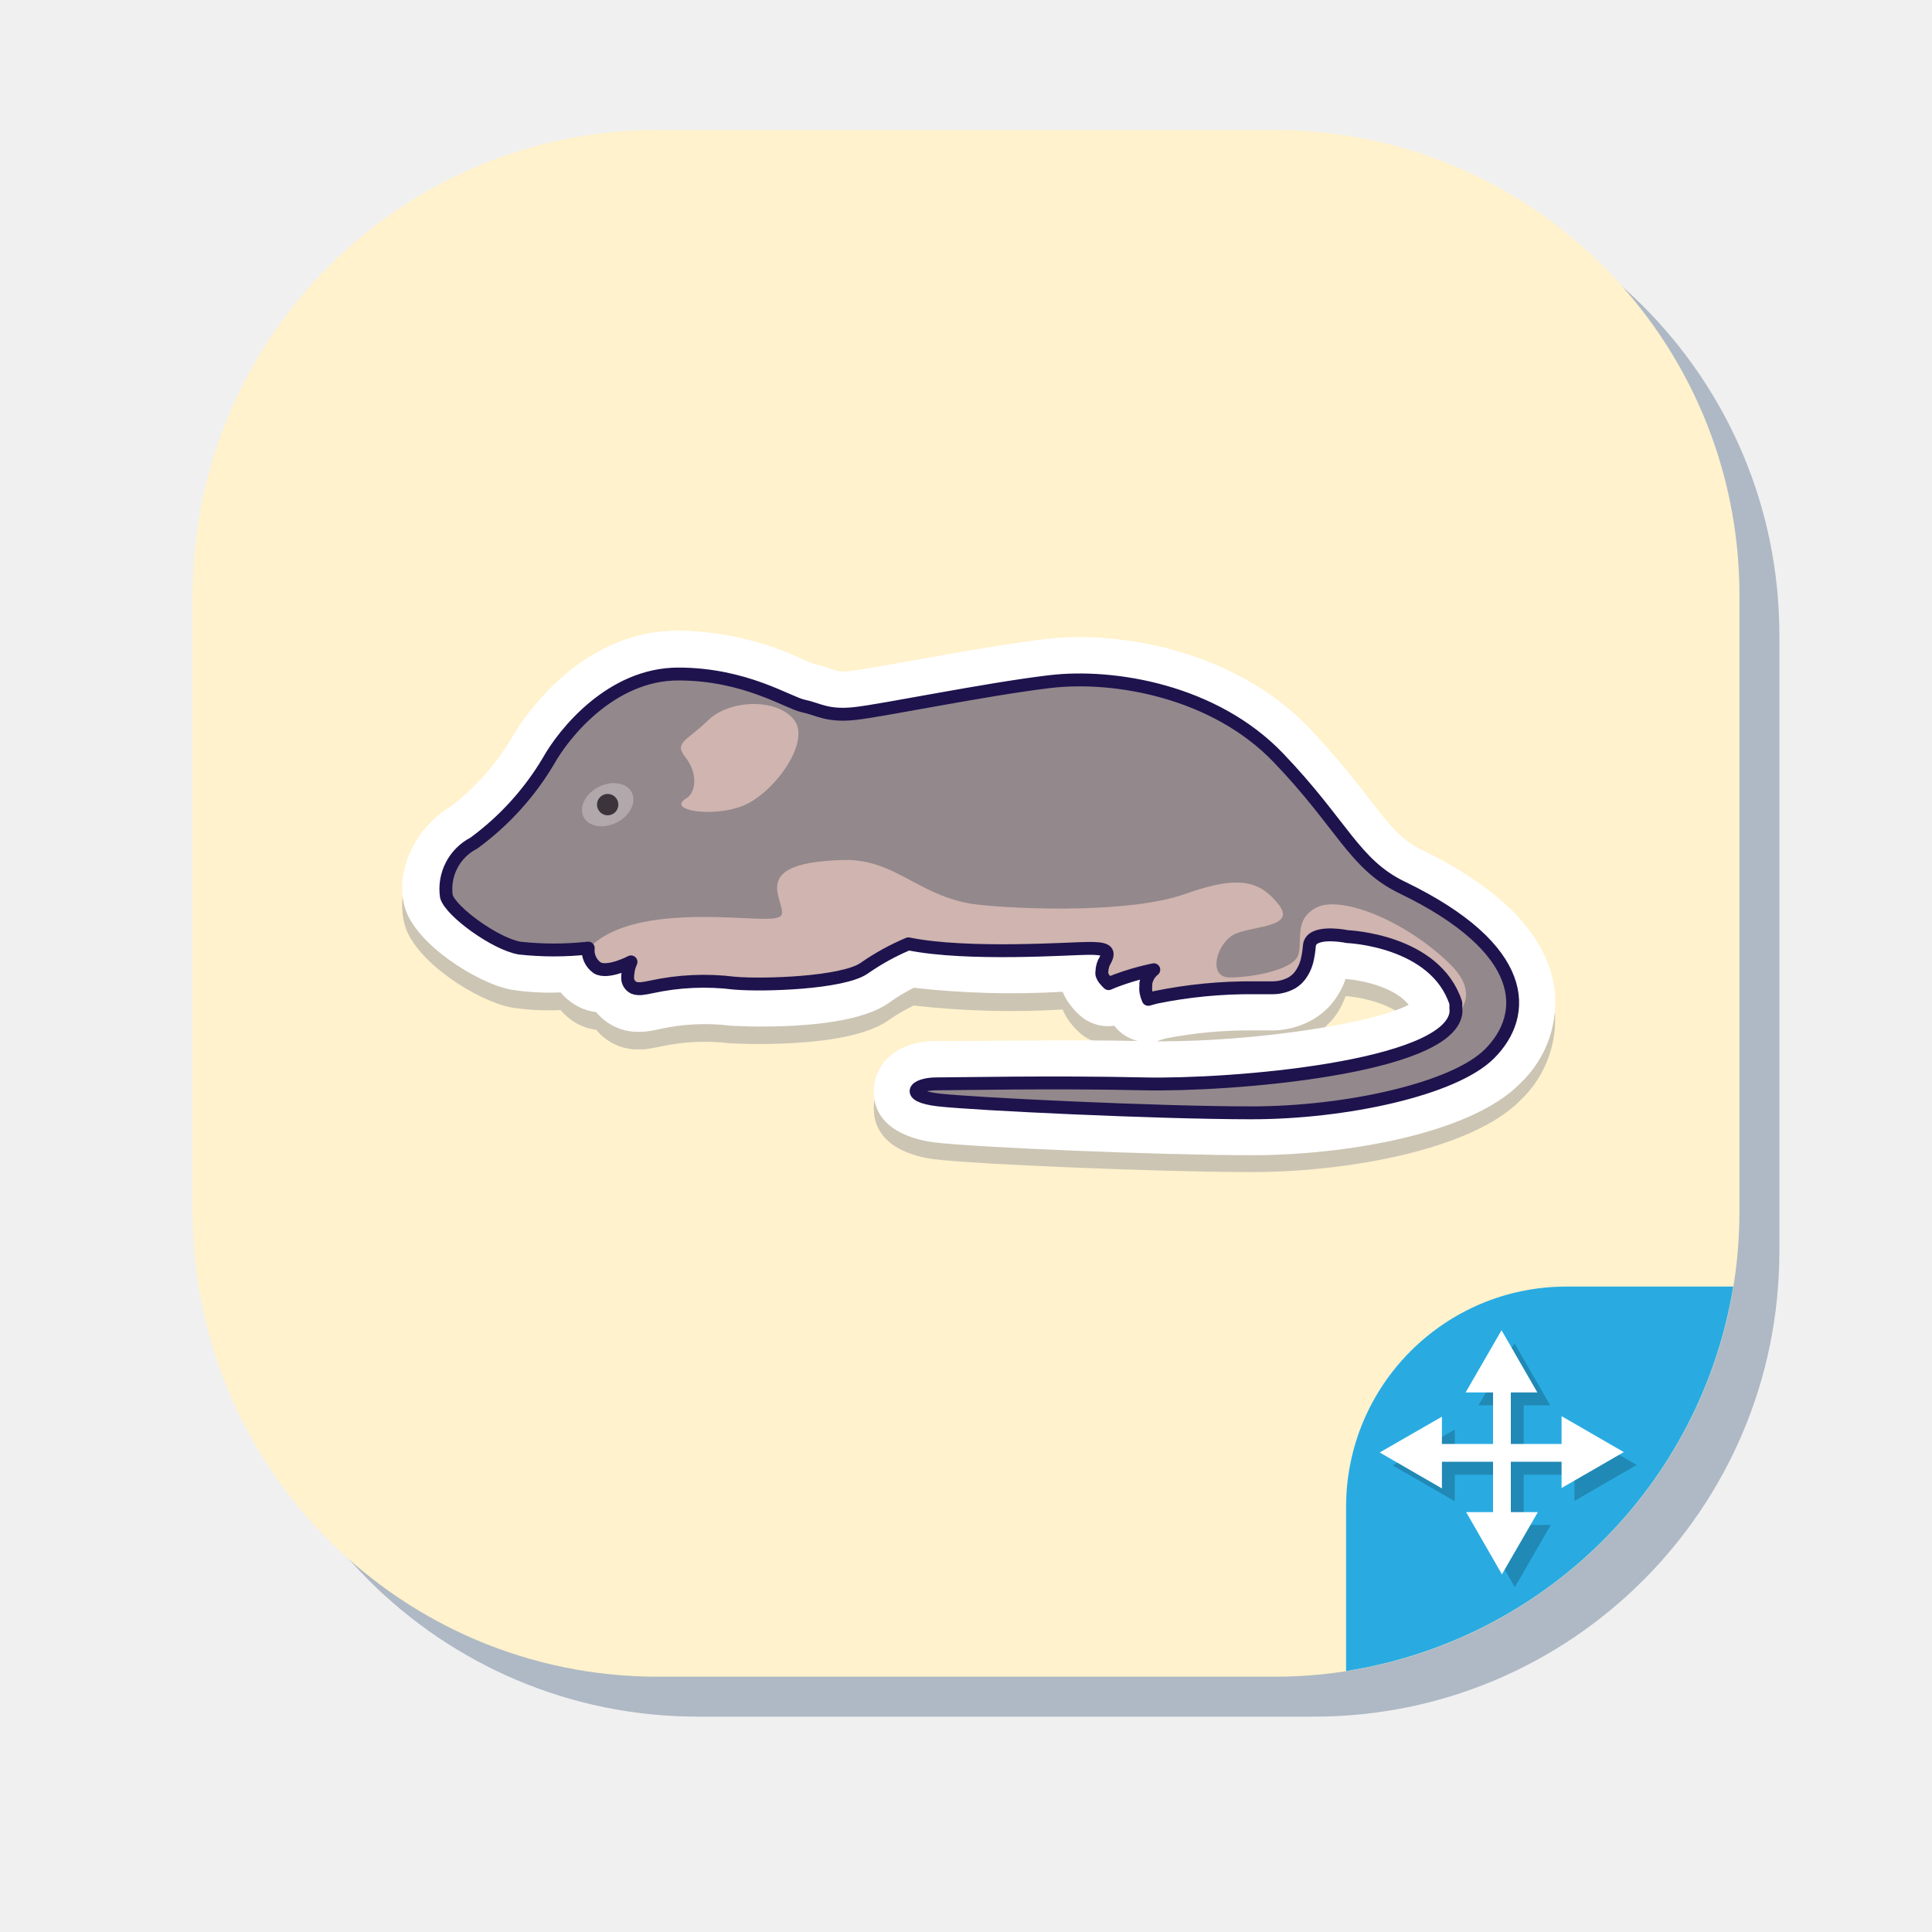
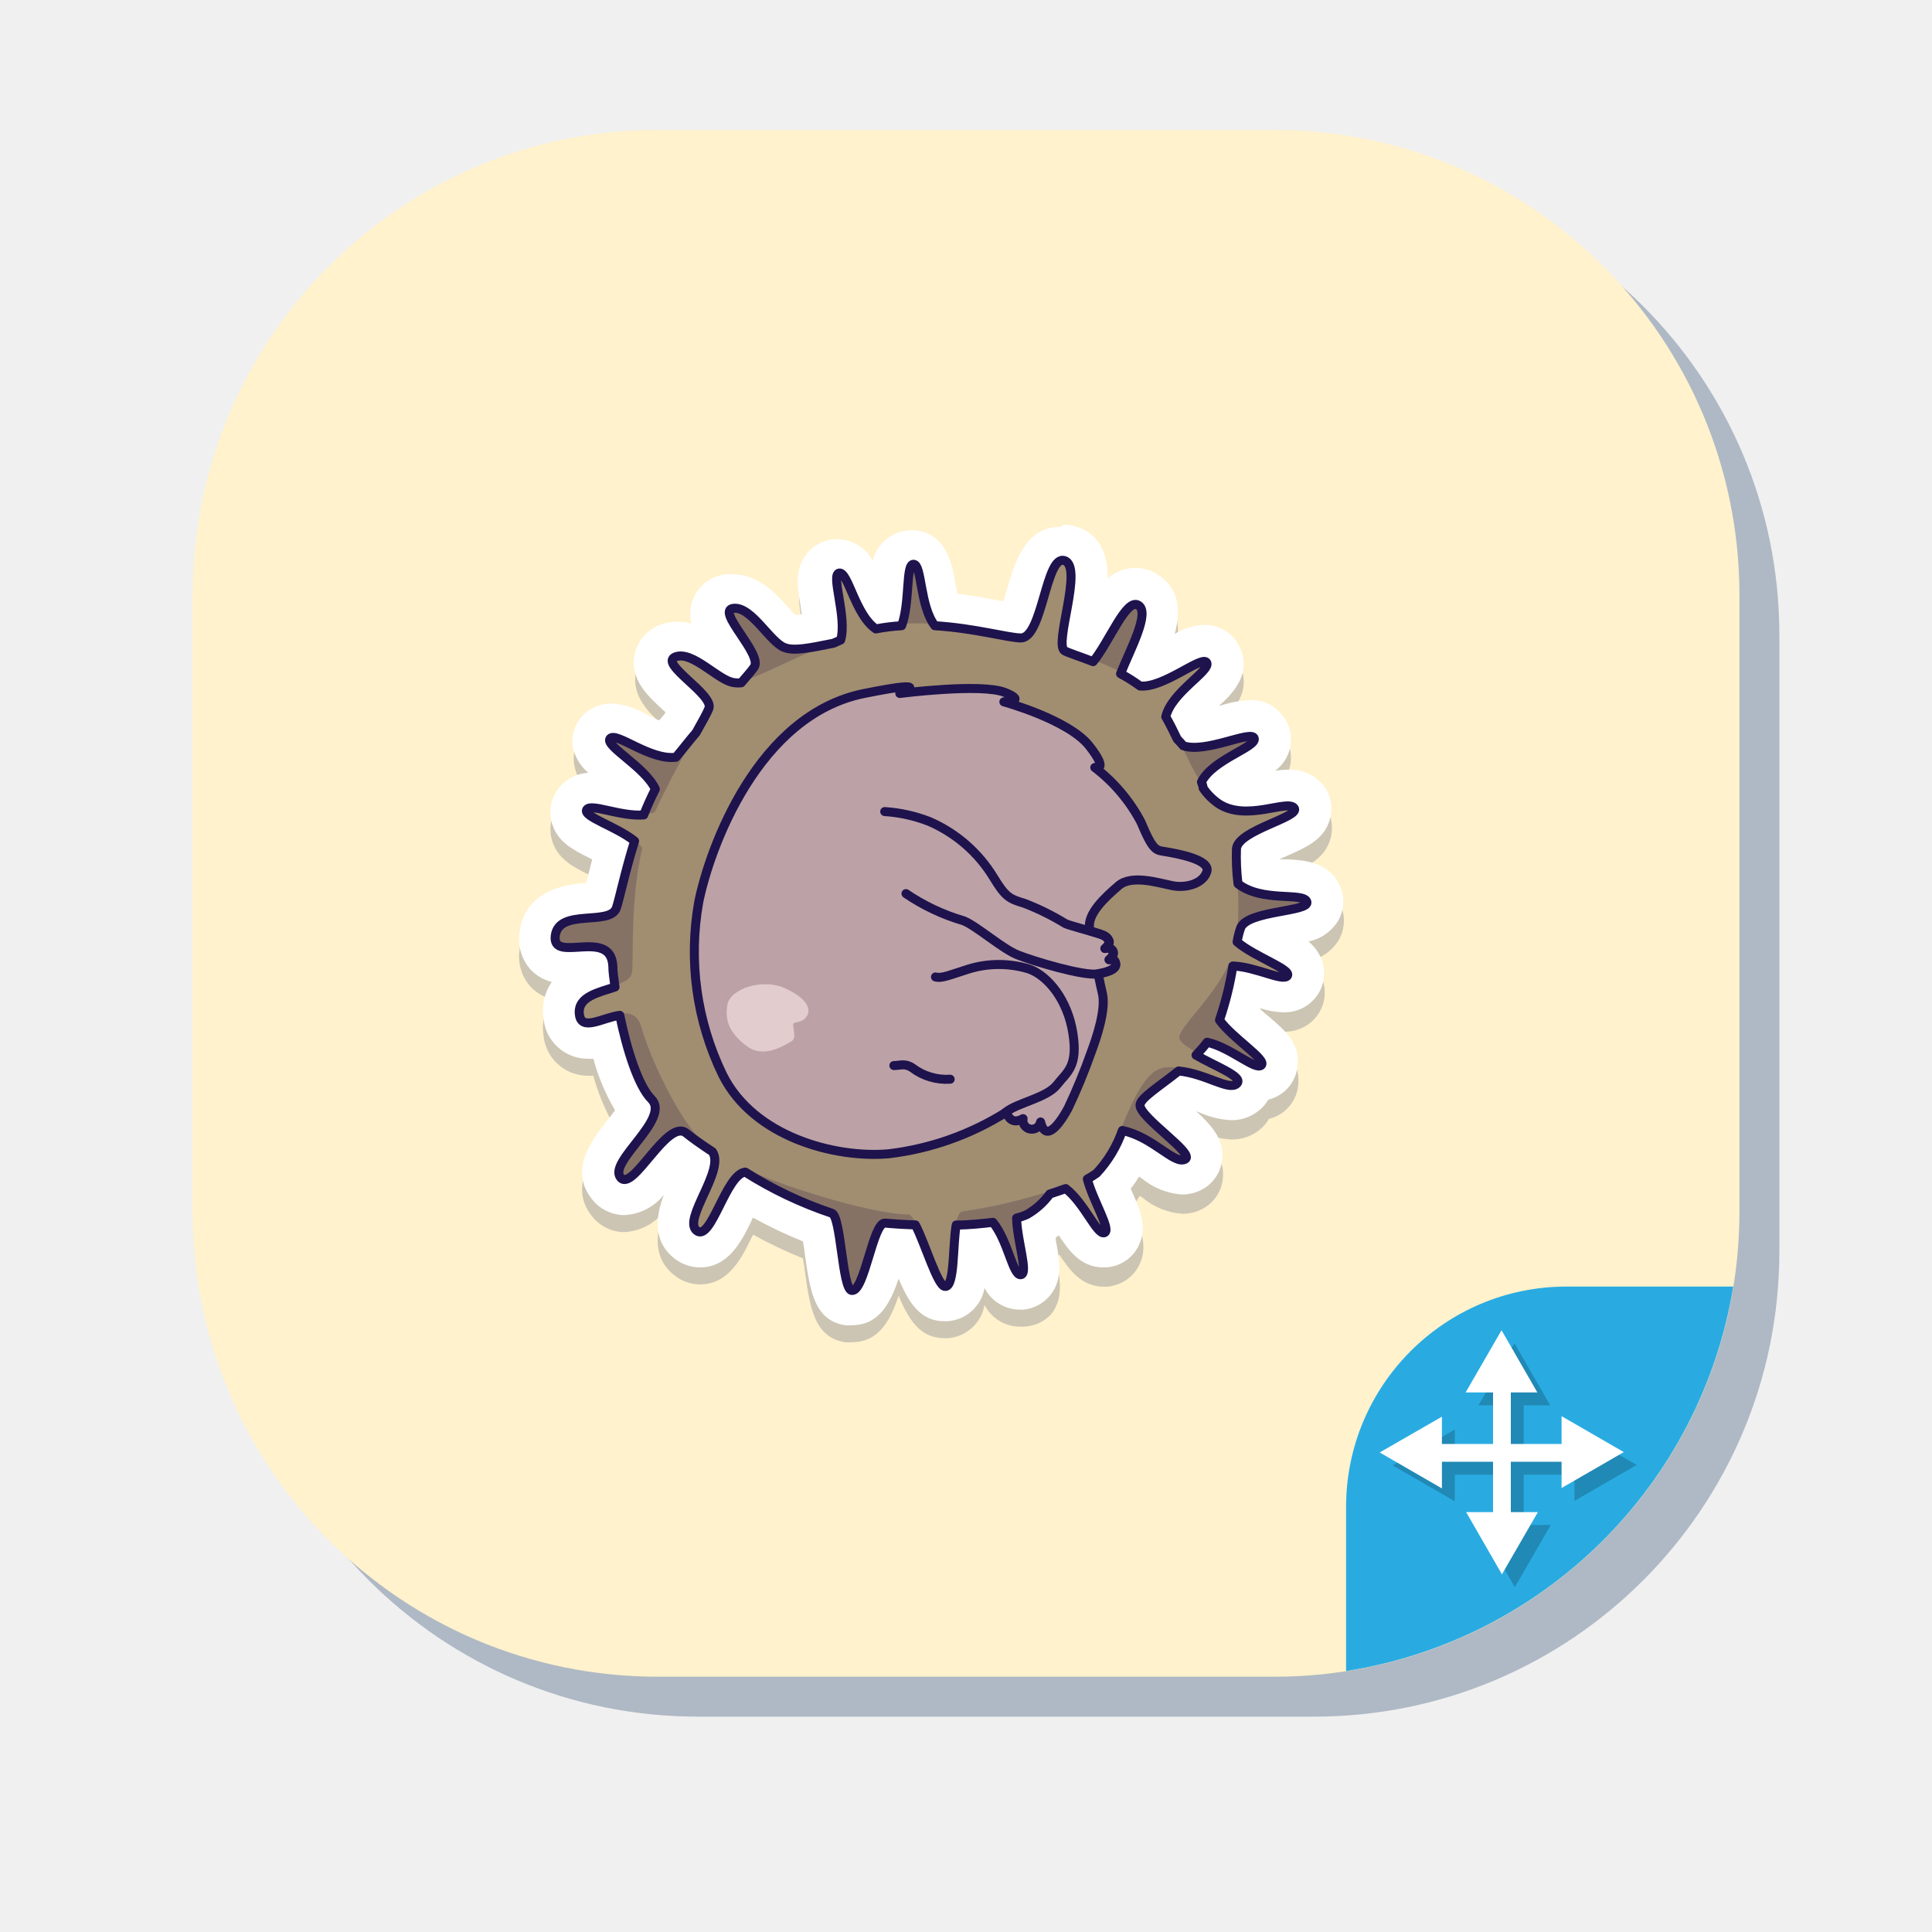
<svg xmlns="http://www.w3.org/2000/svg" viewBox="0 0 150 150">
  <defs>
-     <style>.cls-1{isolation:isolate;}.cls-2{fill:#002451;opacity:0.27;}.cls-3{fill:#fff2cc;}.cls-4{fill:#29abe2;}.cls-5,.cls-7{opacity:0.2;}.cls-5{mix-blend-mode:multiply;}.cls-6{fill:#fff;}.cls-8{fill:#000f56;}.cls-9{fill:#93888c;}.cls-10{fill:#cfb4af;}.cls-11{fill:#b0a8ab;}.cls-12{fill:#3b343b;}.cls-13{fill:none;stroke:#1e134d;stroke-linecap:round;stroke-linejoin:round;}</style>
+     <style>.cls-1{isolation:isolate;}.cls-2{fill:#002451;opacity:0.27;}.cls-3{fill:#fff2cc;}.cls-4{fill:#29abe2;}.cls-5,.cls-7{opacity:0.2;}.cls-5{mix-blend-mode:multiply;}.cls-6{fill:#fff;}.cls-7{fill:#000f56;}.cls-8{fill:#867265;}.cls-9{fill:#a18e71;}.cls-10,.cls-13{fill:none;}.cls-10{stroke:#1e134d;stroke-linecap:round;stroke-linejoin:round;stroke-width:0.7px;}.cls-11{fill:#bca2a6;}.cls-12{fill:#e3ccce;}</style>
  </defs>
  <g class="cls-1">
-     <g id="Layer_1" data-name="Layer 1">
-       <rect class="cls-2" x="18.06" y="13.19" width="120.09" height="120.09" rx="36.12" ry="36.12" />
-       <rect class="cls-3" x="14.96" y="10.09" width="120.09" height="120.09" rx="36.12" ry="36.12" />
-       <path class="cls-4" d="M134.57,99.89H121.63A17.11,17.11,0,0,0,104.51,117v12.74A36.14,36.14,0,0,0,134.57,99.89Z" />
-       <g class="cls-5">
-         <rect x="116.92" y="108.39" width="1.38" height="10.82" />
-         <polygon points="117.58 104.28 114.79 109.11 120.36 109.11 117.58 104.28" />
-         <polygon points="117.61 123.23 120.4 118.4 114.83 118.4 117.61 123.23" />
-         <rect x="112.2" y="113.11" width="10.82" height="1.38" />
-         <polygon points="108.12 113.77 112.95 116.56 112.95 110.99 108.12 113.77" />
-         <polygon points="127.07 113.74 122.24 110.95 122.24 116.53 127.07 113.74" />
+     <g id="Layer_2" data-name="Layer 2">
+       <g id="Layer_1-2" data-name="Layer 1">
+         <rect class="cls-2" x="18.06" y="13.19" width="120.09" height="120.09" rx="36.12" ry="36.12" />
+         <rect class="cls-3" x="14.96" y="10.09" width="120.09" height="120.09" rx="36.12" ry="36.12" />
+         <path class="cls-4" d="M134.57,99.89H121.63A17.11,17.11,0,0,0,104.51,117v12.74A36.14,36.14,0,0,0,134.57,99.89Z" />
+         <g class="cls-5">
+           <rect x="116.92" y="108.39" width="1.38" height="10.82" />
+           <polygon points="117.58 104.28 114.79 109.11 120.36 109.11 117.58 104.28" />
+           <polygon points="117.61 123.23 120.4 118.4 114.83 118.4 117.61 123.23" />
+           <rect x="112.2" y="113.11" width="10.82" height="1.38" />
+           <polygon points="108.12 113.77 112.95 116.56 112.95 110.99 108.12 113.77" />
+           <polygon points="127.07 113.74 122.24 110.95 122.24 116.53 127.07 113.74" />
+         </g>
+         <rect class="cls-6" x="115.92" y="107.39" width="1.38" height="10.82" />
+         <polygon class="cls-6" points="116.58 103.28 113.79 108.11 119.36 108.11 116.58 103.28" />
+         <polygon class="cls-6" points="116.61 122.23 119.4 117.4 113.83 117.4 116.61 122.23" />
+         <rect class="cls-6" x="111.2" y="112.11" width="10.82" height="1.38" />
+         <polygon class="cls-6" points="107.12 112.77 111.95 115.56 111.95 109.99 107.12 112.77" />
+         <polygon class="cls-6" points="126.07 112.74 121.24 109.95 121.24 115.53 126.07 112.74" />
+         <path class="cls-7" d="M82.51,45l.16,0c1.46.48-.86,6.47,0,7,.34.19,1.19.46,2.21.85,1.16-1.42,2.31-4.45,3.26-4.45a.45.45,0,0,1,.25.07c.94.58-.65,3.46-1.38,5.32a11.59,11.59,0,0,1,1.54,1h.19c1.63,0,4-1.93,4.78-1.93a.22.22,0,0,1,.21.11c.33.63-2.74,2.29-3.18,4.19.31.55.6,1.14.89,1.74.16.17.32.34.47.52a2.7,2.7,0,0,0,.84.12c1.5,0,3.53-.86,4.33-.86.19,0,.31,0,.34.17.18.69-3.22,1.61-4.1,3.37.05.16.09.32.13.49a4.85,4.85,0,0,0,1.19,1.2,3.84,3.84,0,0,0,2.17.58c1.27,0,2.53-.4,3.22-.4.24,0,.41,0,.49.17.48.69-4.32,1.7-4.49,3.14A18.4,18.4,0,0,0,96.12,70c1.87,1.46,5,.63,5.34,1.38s-4.64.66-5.14,2a6.67,6.67,0,0,0-.27,1.07c1.28,1.13,4.27,2.07,3.91,2.62a.33.33,0,0,1-.31.13c-.73,0-2.45-.82-3.93-.87a24.88,24.88,0,0,1-1.09,4.16c1,1.41,3.72,3,3.25,3.51a.31.31,0,0,1-.19.06c-.67,0-2.41-1.5-4-1.85a10.17,10.17,0,0,1-.86,1c1.45.87,3.66,1.82,3.15,2.24a.58.58,0,0,1-.4.12c-.81,0-2.32-1-4.1-1.14-1.52,1.25-3,2.13-3,2.67,0,1,4.33,3.77,3.48,4.19a.44.44,0,0,1-.23.06c-.88,0-2.43-1.82-4.62-2.29a9.22,9.22,0,0,1-2,3.31,5.33,5.33,0,0,1-.72.46c.43,1.67,1.9,4,1.32,4.16H85.7c-.6,0-1.55-2.37-3-3.43-.38.14-.8.28-1.23.42a5.87,5.87,0,0,1-1.77,1.59,5,5,0,0,1-.81.28c0,1.74.94,4.35.32,4.4h0c-.61,0-1-2.66-2.14-4.07-.85.1-1.82.17-2.85.21-.28,1.56-.11,4.72-.85,4.77h0c-.59,0-1.56-3.36-2.31-4.78-.79,0-1.58-.08-2.35-.15h0c-.92,0-1.59,5.24-2.52,5.24h-.05c-.74-.13-.82-5.81-1.55-6a31.38,31.38,0,0,1-6.71-3.19c-1.39.15-2.49,4.64-3.51,4.64a.43.43,0,0,1-.26-.09c-1.12-.9,2.23-4.7,1.22-6.13-.91-.6-1.63-1.11-2-1.43a.67.67,0,0,0-.46-.17c-1.36,0-3.35,3.76-4.37,3.76a.37.37,0,0,1-.31-.17c-1-1.22,3.94-4.54,2.4-6.08-1-1-1.9-3.83-2.45-6.5-.85.12-1.81.61-2.44.61-.38,0-.64-.17-.7-.69-.15-1.38,1.52-1.68,2.77-2.12-.08-.59-.14-1.14-.17-1.62-.07-1.21-.86-1.44-1.76-1.44-.57,0-1.19.09-1.68.09-.65,0-1.1-.16-1-.89.27-2.18,4.28-.72,4.75-2.17.25-.75.68-2.85,1.41-5.18-1.42-1.14-4-1.89-3.72-2.43.06-.11.2-.15.4-.15.74,0,2.31.56,3.68.56H50c.27-.7.57-1.39.9-2.05-.76-1.7-4-3.39-3.51-3.92a.29.29,0,0,1,.23-.09c.76,0,2.84,1.56,4.53,1.56l.35,0c.52-.66,1-1.3,1.56-1.91.46-.85.81-1.5,1-1.88.44-1.13-3.92-3.56-2.6-4a1.21,1.21,0,0,1,.38-.06c1.31,0,3.09,2,4.18,2.1h.15a1.78,1.78,0,0,0,.39,0,14.93,14.93,0,0,0,1-1.2c.7-1-3-4.42-1.61-4.58H57c1.37,0,2.76,2.68,3.88,3.07a2.37,2.37,0,0,0,.75.11,17.54,17.54,0,0,0,3-.47l.56-.24c.51-1.77-.8-5.1-.11-5.2h0c.68,0,1.23,3.26,2.81,4.34A17.33,17.33,0,0,1,70,50c.67-1.72.29-4.77.92-4.77h0c.67.07.47,3.25,1.64,4.78,3.08.19,5.67,1,6.67,1h0c1.62,0,1.9-6,3.22-6m0-2.81c-2.74,0-3.55,2.77-4.14,4.79-.08.28-.19.66-.3,1l-.25,0c-.9-.17-2-.38-3.31-.54-.08-.37-.15-.75-.19-1-.24-1.3-.67-3.7-3.12-3.93h-.27a3.1,3.1,0,0,0-3,2.36,3.17,3.17,0,0,0-2.78-1.68l-.42,0a3,3,0,0,0-2,1.2c-.87,1.19-.65,2.52-.41,3.92,0,.18.06.42.1.68l-.5.07c-.16-.16-.35-.37-.49-.53-1-1.11-2.37-2.64-4.41-2.64a3.25,3.25,0,0,0-.44,0,3.11,3.11,0,0,0-2.74,3.82,4.11,4.11,0,0,0-1.06-.14,3.83,3.83,0,0,0-1.34.24,3.13,3.13,0,0,0-2,2.31c-.39,1.9,1,3.2,2.13,4.24l.27.25a1,1,0,0,0-.1.17l-.39.46c-.38-.16-.79-.36-1-.48a6,6,0,0,0-2.66-.83h0a3.1,3.1,0,0,0-2.34,1,3,3,0,0,0-.74,2.21,3.6,3.6,0,0,0,1.14,2.27A3.1,3.1,0,0,0,43.09,63a2.94,2.94,0,0,0-.21,2.32c.45,1.4,1.65,2,2.93,2.64l.17.09c-.18.69-.34,1.31-.47,1.83v0c-1.25.1-4.75.41-5.17,3.85a3.51,3.51,0,0,0,.82,2.84,3.38,3.38,0,0,0,1.68,1,3.85,3.85,0,0,0-.65,2.75,3.46,3.46,0,0,0,3.49,3.2l.39,0a16.14,16.14,0,0,0,1.68,4c-.2.28-.44.58-.62.81-1.11,1.41-3,3.78-1.18,6.08a3.21,3.21,0,0,0,2.53,1.25,4.23,4.23,0,0,0,3.06-1.57c-.58,1.53-.94,3.52.8,4.91a3.2,3.2,0,0,0,2,.72c2.21,0,3.22-2,4-3.61l.13-.25a36.4,36.4,0,0,0,3.87,1.84c.07.38.13.81.17,1.13.38,2.66.7,5,3.1,5.38a3,3,0,0,0,.52,0c2.15,0,3-1.75,3.64-3.6.79,1.86,1.67,3.29,3.57,3.29h.18a3.12,3.12,0,0,0,2.92-2.59,3.08,3.08,0,0,0,2.75,1.69l.27,0A3,3,0,0,0,81.64,102c.93-1.23.68-2.62.38-4.23l0-.18.23-.18,0,0c.74,1.11,1.67,2.49,3.46,2.49a2.89,2.89,0,0,0,1-.16,3,3,0,0,0,1.79-1.63c.63-1.41.06-2.69-.6-4.18l-.06-.15a8.2,8.2,0,0,0,.65-.94l.22.15a5.43,5.43,0,0,0,3.09,1.25,3.33,3.33,0,0,0,1.49-.35,3,3,0,0,0,1.64-2.28c.22-1.59-.76-2.68-2-3.83l.26.09a6.73,6.73,0,0,0,2.44.6,3.39,3.39,0,0,0,2.2-.78,3,3,0,0,0,.69-.82,3,3,0,0,0,1.39-.77,3,3,0,0,0,.9-2.24c0-1.55-1.12-2.47-2.36-3.53l-.56-.48,0-.08a6.19,6.19,0,0,0,1.81.33,3.11,3.11,0,0,0,2.69-1.43,3,3,0,0,0,.36-2.39,3.24,3.24,0,0,0-1.11-1.68,3.51,3.51,0,0,0,2.32-1.65,3,3,0,0,0,.18-2.54c-.78-2-2.85-2.12-4.08-2.19l-.69,0,.69-.31c1.44-.64,2.8-1.24,3.24-2.8a3,3,0,0,0-.41-2.51A3.27,3.27,0,0,0,100,61.16a6.88,6.88,0,0,0-1,.09,3,3,0,0,0,1.13-3.19,3.09,3.09,0,0,0-3.08-2.31,9,9,0,0,0-2.29.43l-.09,0c1-.9,2.63-2.53,1.53-4.64a3,3,0,0,0-2.71-1.63,4.8,4.8,0,0,0-2.28.7c.46-1.76.4-3.54-1.38-4.64a3.27,3.27,0,0,0-1.72-.49h0A3.41,3.41,0,0,0,86,46.3c0-1.73-.49-3.37-2.4-4a3.37,3.37,0,0,0-1-.16Z" />
+         <path class="cls-6" d="M82.51,43.54l.16,0c1.46.48-.86,6.48,0,7,.34.18,1.19.45,2.21.84C86,50,87.19,46.92,88.14,46.92a.45.45,0,0,1,.25.07c.94.58-.65,3.46-1.38,5.32a11.59,11.59,0,0,1,1.54.95h.19c1.63,0,4-1.92,4.78-1.92a.22.22,0,0,1,.21.1c.33.63-2.74,2.29-3.18,4.2.31.54.6,1.13.89,1.73.16.17.32.34.47.52a2.44,2.44,0,0,0,.84.12c1.5,0,3.53-.86,4.33-.86.19,0,.31.05.34.17.18.69-3.22,1.61-4.1,3.38.05.16.09.32.13.48a4.68,4.68,0,0,0,1.19,1.2,3.84,3.84,0,0,0,2.17.58c1.27,0,2.53-.4,3.22-.4a.56.56,0,0,1,.49.17c.48.7-4.32,1.7-4.49,3.14a18.37,18.37,0,0,0,.09,2.75c1.87,1.46,5,.63,5.34,1.38s-4.64.66-5.14,2a6.54,6.54,0,0,0-.27,1.08c1.28,1.12,4.27,2.06,3.91,2.62a.35.35,0,0,1-.31.12c-.73,0-2.45-.82-3.93-.87a25,25,0,0,1-1.09,4.17c1,1.4,3.72,3,3.25,3.5a.32.32,0,0,1-.19.07c-.67,0-2.41-1.5-4-1.85-.26.34-.56.67-.86,1,1.45.86,3.66,1.81,3.15,2.23a.58.58,0,0,1-.4.12c-.81,0-2.32-1-4.1-1.13-1.52,1.24-3,2.12-3,2.66,0,1,4.33,3.77,3.48,4.2a.56.56,0,0,1-.23.05c-.88,0-2.43-1.82-4.62-2.29a9.36,9.36,0,0,1-2,3.32,6.63,6.63,0,0,1-.72.45c.43,1.67,1.9,4,1.32,4.17H85.7c-.6,0-1.55-2.37-3-3.44-.38.14-.8.28-1.23.42a5.74,5.74,0,0,1-1.77,1.59,5,5,0,0,1-.81.28c0,1.74.94,4.35.32,4.4h0c-.61,0-1-2.66-2.14-4.07-.85.1-1.82.18-2.85.21-.28,1.57-.11,4.73-.85,4.77h0c-.59,0-1.56-3.36-2.31-4.78-.79,0-1.58-.07-2.35-.14h0c-.92,0-1.59,5.24-2.52,5.24h-.05c-.74-.13-.82-5.81-1.55-6A30.9,30.9,0,0,1,57.87,91c-1.39.15-2.49,4.65-3.51,4.65a.39.39,0,0,1-.26-.1c-1.12-.89,2.23-4.7,1.22-6.13-.91-.59-1.63-1.11-2-1.42a.64.64,0,0,0-.46-.18c-1.36,0-3.35,3.76-4.37,3.76a.38.38,0,0,1-.31-.16c-1-1.23,3.94-4.55,2.4-6.08-1-1-1.9-3.83-2.45-6.5-.85.11-1.81.61-2.44.61-.38,0-.64-.17-.7-.7-.15-1.38,1.52-1.68,2.77-2.11-.08-.6-.14-1.15-.17-1.63-.07-1.21-.86-1.44-1.76-1.44-.57,0-1.19.09-1.68.09-.65,0-1.1-.16-1-.88.27-2.18,4.28-.73,4.75-2.18.25-.75.68-2.85,1.41-5.18-1.42-1.14-4-1.89-3.72-2.43.06-.11.2-.15.4-.15.74,0,2.31.57,3.68.57l.35,0a22.09,22.09,0,0,1,.9-2c-.76-1.7-4-3.4-3.51-3.93a.28.28,0,0,1,.23-.08c.76,0,2.84,1.55,4.53,1.55l.35,0c.52-.66,1-1.3,1.56-1.9.46-.85.81-1.51,1-1.89.44-1.12-3.92-3.56-2.6-4a1,1,0,0,1,.38-.07c1.31,0,3.09,2,4.18,2.1h.15l.39,0c.47-.53.82-.94,1-1.21.7-1-3-4.41-1.61-4.57H57c1.37,0,2.76,2.69,3.88,3.07a2.12,2.12,0,0,0,.75.11,18.31,18.31,0,0,0,3-.46l.56-.25c.51-1.77-.8-5.1-.11-5.2h0c.68,0,1.23,3.26,2.81,4.34a15.42,15.42,0,0,1,2-.25c.67-1.73.29-4.78.92-4.78h0c.67.06.47,3.25,1.64,4.77,3.08.19,5.67.95,6.67.95h0c1.62,0,1.9-6,3.22-6m0-2.81c-2.74,0-3.55,2.77-4.14,4.79-.08.29-.19.66-.3,1l-.25-.05c-.9-.17-2-.38-3.31-.54-.08-.36-.15-.75-.19-1-.24-1.29-.67-3.7-3.12-3.93h-.27a3.1,3.1,0,0,0-3,2.37,3.15,3.15,0,0,0-2.78-1.68,3,3,0,0,0-2.42,1.23c-.87,1.18-.65,2.51-.41,3.92,0,.18.06.41.1.67l-.5.07c-.16-.16-.35-.37-.49-.53-1-1.11-2.37-2.64-4.41-2.64a3.25,3.25,0,0,0-.44,0,3.11,3.11,0,0,0-2.74,3.82,4.59,4.59,0,0,0-1.06-.13,4.06,4.06,0,0,0-1.34.23,3.15,3.15,0,0,0-2,2.32c-.39,1.9,1,3.19,2.13,4.23l.27.25-.1.17-.39.46c-.38-.15-.79-.35-1-.48a6.11,6.11,0,0,0-2.66-.83h0a3.1,3.1,0,0,0-2.34,1,3,3,0,0,0-.74,2.22A3.57,3.57,0,0,0,45.68,60a3.11,3.11,0,0,0-2.59,1.64A2.93,2.93,0,0,0,42.88,64c.45,1.4,1.65,2,2.93,2.64l.17.08c-.18.69-.34,1.31-.47,1.83v0c-1.25.09-4.75.41-5.17,3.84a3.55,3.55,0,0,0,.82,2.85,3.37,3.37,0,0,0,1.68,1A3.86,3.86,0,0,0,42.19,79a3.45,3.45,0,0,0,3.49,3.2,2.55,2.55,0,0,0,.39,0,16.14,16.14,0,0,0,1.68,4c-.2.28-.44.59-.62.81-1.11,1.42-3,3.79-1.18,6.08a3.21,3.21,0,0,0,2.53,1.25,4.19,4.19,0,0,0,3.06-1.57c-.58,1.54-.94,3.53.8,4.92a3.25,3.25,0,0,0,2,.71c2.21,0,3.22-2,4-3.6,0-.08.08-.17.13-.26a34.55,34.55,0,0,0,3.87,1.84c.07.39.13.81.17,1.13.38,2.67.7,5,3.1,5.38a3,3,0,0,0,.52,0c2.15,0,3-1.76,3.64-3.61.79,1.87,1.67,3.3,3.57,3.3h.18a3.12,3.12,0,0,0,2.92-2.58,3.09,3.09,0,0,0,2.75,1.68h.27a3.07,3.07,0,0,0,2.13-1.18c.93-1.23.68-2.62.38-4.23l0-.17.23-.19,0,0c.74,1.11,1.67,2.49,3.46,2.49a3.15,3.15,0,0,0,1-.15,3,3,0,0,0,1.79-1.63c.63-1.42.06-2.7-.6-4.19l-.06-.14a9.19,9.19,0,0,0,.65-.94l.22.15a5.49,5.49,0,0,0,3.09,1.24,3.32,3.32,0,0,0,1.49-.34,3,3,0,0,0,1.64-2.29c.22-1.59-.76-2.68-2-3.83l.26.1a6.93,6.93,0,0,0,2.44.59,3.33,3.33,0,0,0,2.2-.78,3.13,3.13,0,0,0,.69-.81,3.13,3.13,0,0,0,1.39-.77,3,3,0,0,0,.9-2.25c0-1.55-1.12-2.47-2.36-3.53-.17-.14-.37-.3-.56-.48l0-.07a6.51,6.51,0,0,0,1.81.32,3.13,3.13,0,0,0,2.69-1.42,3,3,0,0,0,.36-2.4,3.29,3.29,0,0,0-1.11-1.68,3.53,3.53,0,0,0,2.32-1.64,3,3,0,0,0,.18-2.55c-.78-2-2.85-2.12-4.08-2.19l-.69,0,.69-.31c1.44-.64,2.8-1.24,3.24-2.79a3,3,0,0,0-.41-2.52A3.3,3.3,0,0,0,100,59.76a6.85,6.85,0,0,0-1,.08,3,3,0,0,0,1.13-3.19,3.08,3.08,0,0,0-3.08-2.3,9,9,0,0,0-2.29.43l-.09,0c1-.9,2.63-2.52,1.53-4.64a3,3,0,0,0-2.71-1.63,4.8,4.8,0,0,0-2.28.7c.46-1.75.4-3.54-1.38-4.64a3.26,3.26,0,0,0-1.72-.48h0A3.3,3.3,0,0,0,86,44.9c0-1.74-.49-3.37-2.4-4a3.37,3.37,0,0,0-1-.16Z" />
+         <path class="cls-8" d="M101.46,69.87c-.31-.79-3.91.21-5.7-1.71-1.47-1.57-1.67-4.94-2.44-7.59.88-1.77,4.28-2.68,4.1-3.38s-3.76,1.18-5.51.57c-1.69-2-4.53-3.5-5.15-4.06s2.95-6,1.63-6.84-3.06,5.44-4.72,5.08c-1.41-.32-5.94-3.15-11-3.33-1.31-1.45-1.06-4.87-1.76-4.93s-.2,3.51-1.11,5.14c-5.77,1-7.78,1.74-8.92,1.35s-2.59-3.23-4-3.07,2.31,3.57,1.61,4.57-3.42,3.72-6,7c-2,.28-4.64-2-5.11-1.45s2.75,2.23,3.51,3.93c-1.78,3.51-2.63,8.07-3,9.25-.47,1.45-4.48,0-4.75,2.18s4.29-.73,4.45,2.24,1.45,8.78,3,10.32-3.36,4.86-2.4,6.08,3.67-4.68,5.14-3.42,8.23,5.46,11.27,6.2c.73.18.81,5.86,1.55,6,1,.17,1.65-5.32,2.6-5.23a41.33,41.33,0,0,0,8.37-.06c1.17,1.43,1.54,4.13,2.16,4.08s-.29-2.66-.32-4.41a4.24,4.24,0,0,0,.81-.27c2.25-1.06,4.66-7,7.17-6.57s4.22,2.7,5.07,2.28-3.48-3.19-3.49-4.19c0-.83,3.3-2.4,5.17-4.88,1.8.39,3.76,2.22,4.21,1.78s-2.26-2.09-3.25-3.5c1.25-3.49,1.19-5.74,1.69-7.12S101.77,70.67,101.46,69.87Z" />
+         <path class="cls-9" d="M100.52,62.6c-.48-.7-3.72,1.09-5.88-.34-1.77-1.18-2.74-4.38-4.09-6.75.44-1.9,3.51-3.57,3.18-4.19s-3.35,2-5.18,1.81c-2.1-1.59-5.16-2.34-5.88-2.74s1.46-6.48,0-7-1.7,6-3.38,6c-1.43,0-6.45-1.66-11.31-.69-1.6-1.1-2.15-4.44-2.84-4.34s.62,3.42.11,5.2C59.93,51.86,58.16,53,57,52.91s-3.23-2.52-4.56-2,3,2.91,2.6,4-2.45,4.37-4.2,8.14c-1.82.71-4.92-.85-5.25-.22s3.15,1.51,4.28,3c-.91,3.79-.69,8.37-.79,9.61-.12,1.5-4.32,1-4.08,3.18s4-1.69,4.8,1.13S53.19,87.84,55,89s-2.12,5.44-.92,6.4S56.56,90,58.27,90.9s9.17,3.37,12.26,3.39c.75,0,2.13,5.45,2.87,5.41,1-.06.37-5.5,1.3-5.64a40.37,40.37,0,0,0,8-2c1.45,1.11,2.43,3.63,3,3.43s-.89-2.5-1.32-4.17a4.52,4.52,0,0,0,.72-.45c1.92-1.53,2.87-7.79,5.39-8s4.68,1.64,5.4,1-4.08-2.28-4.32-3.24c-.19-.79,2.64-3.07,3.87-5.88,1.82,0,4.12,1.27,4.45.75S97.31,74.11,96,73c.4-3.64-.17-5.8,0-7.24S101,63.3,100.52,62.6Z" />
+         <path class="cls-10" d="M101.46,70c-.29-.75-3.47.08-5.34-1.38A16.92,16.92,0,0,1,96,65.88c.16-1.44,5-2.44,4.48-3.14s-3.72,1.09-5.88-.35a4.68,4.68,0,0,1-1.19-1.2c0-.16-.08-.32-.13-.48.88-1.77,4.28-2.69,4.1-3.38s-3.76,1.18-5.51.57c-.15-.18-.31-.35-.47-.52-.29-.6-.58-1.19-.89-1.73.44-1.91,3.51-3.57,3.18-4.2s-3.35,2-5.18,1.81A11.59,11.59,0,0,0,87,52.31c.73-1.86,2.32-4.74,1.38-5.32s-2.24,2.84-3.51,4.38c-1-.39-1.87-.66-2.21-.84-.86-.48,1.46-6.48,0-7s-1.7,5.94-3.38,6c-1,0-3.59-.76-6.7-.95-1.17-1.52-1-4.71-1.64-4.77s-.27,3-.94,4.77a15.42,15.42,0,0,0-2,.25c-1.6-1.09-2.15-4.43-2.84-4.34s.62,3.43.11,5.2l-.56.25c-2,.41-3.07.6-3.77.35-1.15-.39-2.59-3.23-4-3.06s2.31,3.57,1.61,4.57c-.19.27-.54.68-1,1.21A2,2,0,0,1,57,53c-1.2-.12-3.23-2.51-4.56-2s3,2.91,2.6,4c-.15.38-.5,1-1,1.89-.52.6-1,1.24-1.56,1.9-2,.27-4.64-2-5.11-1.45s2.75,2.23,3.51,3.93a22.09,22.09,0,0,0-.9,2c-1.81.15-4.14-.94-4.43-.4s2.3,1.29,3.72,2.43c-.73,2.33-1.16,4.43-1.41,5.18-.47,1.45-4.48,0-4.75,2.18S47.42,72,47.58,75c0,.48.09,1,.17,1.63-1.25.43-2.92.73-2.77,2.11s1.79.27,3.14.09c.55,2.67,1.44,5.49,2.45,6.5,1.54,1.53-3.36,4.85-2.4,6.08S51.84,86.7,53.31,88c.38.31,1.1.83,2,1.42,1,1.43-2.34,5.24-1.22,6.13s2.26-4.38,3.77-4.55a30.9,30.9,0,0,0,6.71,3.19c.73.18.81,5.86,1.55,6,1,.17,1.65-5.32,2.6-5.23.77.07,1.56.12,2.35.14.75,1.43,1.74,4.82,2.32,4.78.74,0,.57-3.2.85-4.77,1,0,2-.11,2.85-.21,1.17,1.43,1.54,4.13,2.16,4.07s-.29-2.66-.32-4.4a5,5,0,0,0,.81-.28,5.74,5.74,0,0,0,1.77-1.59c.43-.14.85-.28,1.23-.42,1.45,1.11,2.43,3.62,3,3.43s-.89-2.5-1.32-4.17a6.63,6.63,0,0,0,.72-.45,9.36,9.36,0,0,0,2-3.32c2.4.51,4,2.65,4.86,2.24s-3.48-3.2-3.49-4.2c0-.54,1.44-1.42,3-2.66,2.12.21,3.87,1.54,4.5,1s-1.7-1.37-3.15-2.23c.3-.32.6-.65.86-1,1.8.39,3.76,2.21,4.21,1.78s-2.26-2.1-3.25-3.5A25,25,0,0,0,95.72,75c1.78.06,3.93,1.25,4.24.75s-2.63-1.5-3.91-2.62a6.54,6.54,0,0,1,.27-1.08C96.82,70.67,101.77,70.81,101.46,70Z" />
+         <path class="cls-11" d="M78.06,86.37A22,22,0,0,1,69,89.58c-4.15.36-10.88-1.12-12.88-6.12-3.15-7.83-3-13.92,1-21.18,1.27-2.28,4.13-7.35,9.95-8.44s2.76,0,2.76,0,6.34-.8,8.16-.08-.08.73-.08.73,5,1.39,6.63,3.42.43,1.68.43,1.68a12.89,12.89,0,0,1,3.57,4.23c1.09,2.39,1.24,2.17,2,2.32s3.35.58,3.06,1.53S92,69,90.94,68.76s-3.13-.87-4.15,0-2.47,2.18-2.25,3.35.73,3.78,1,5-.44,3.42-.88,4.59-1.09,3.93-2,4.58c-.36.27-.63,1.31-1.31,1.52-.27.07-.6-.43-.65-.71-.79,1.09-1.25,0-1.36-.26C78.72,87.32,78.25,86.6,78.06,86.37Z" />
+         <path class="cls-10" d="M78.06,86.37c.94-.77,3.2-1.12,4-2.14s1.64-1.42,1.24-4-1.93-4.48-3.42-5a8,8,0,0,0-4.66,0c-1.39.43-2.08.76-2.59.62" />
+         <path class="cls-11" d="M70.34,69.38a15.81,15.81,0,0,0,4.48,2.11c1.06.44,3,2.18,4.22,2.66s5.09,1.65,6.19,1.46,1.49-.48,1.35-.88a.33.33,0,0,0-.48-.22s.44-.33.29-.66-.61-.21-.61-.21.43-.33.29-.62-.33-.38-.73-.52-2.33-.65-2.62-.79a19.46,19.46,0,0,0-3.17-1.57c-1.2-.36-1.49-.51-2.4-2a10.91,10.91,0,0,0-5-4.36,11.59,11.59,0,0,0-3.46-.77" />
+         <path class="cls-10" d="M70.34,69.38a15.81,15.81,0,0,0,4.48,2.11c1.06.44,3,2.18,4.22,2.66s5.09,1.65,6.19,1.46,1.49-.48,1.35-.88a.33.33,0,0,0-.48-.22s.44-.33.29-.66-.61-.21-.61-.21.43-.33.29-.62-.33-.38-.73-.52-2.33-.65-2.62-.79a19.46,19.46,0,0,0-3.17-1.57c-1.2-.36-1.49-.51-2.4-2a10.91,10.91,0,0,0-5-4.36,11.59,11.59,0,0,0-3.46-.77" />
+         <path class="cls-12" d="M61.39,80.88c-.26.12-2,1.38-3.38.36s-1.75-2-1.53-3.24,2.73-2.07,4.47-1.27,2,1.6,1.72,2.11-.7.47-1,.58S62,80.62,61.39,80.88Z" />
+         <path class="cls-10" d="M69.4,82.73c.51,0,.87-.21,1.45.19a4.38,4.38,0,0,0,2.92.87" />
+         <path class="cls-10" d="M90.58,66.14c-.8-.15-1,.07-2-2.32A12.89,12.89,0,0,0,85,59.59s1.17.36-.43-1.68-6.63-3.42-6.63-3.42,1.9,0,.08-.73-8.16.08-8.16.08,3-1.16-2.76,0c-8.27,1.65-12,12-12.85,16.19a21.89,21.89,0,0,0,1.86,13.43c2.41,4.82,8.73,6.48,12.88,6.12a22,22,0,0,0,9.1-3.21c.19.23.39,1,1.34.48a.69.69,0,0,0,1.36.26c.34,1.43,1.26.55,2.14-1.07a45.65,45.65,0,0,0,1.78-4.32c.44-1.17,1.17-3.35.88-4.59-.1-.4-.21-.94-.33-1.52,1.09-.19,1.49-.48,1.35-.88a.33.33,0,0,0-.48-.22s.44-.33.29-.66-.61-.21-.61-.21.43-.33.29-.62-.33-.38-.73-.52l-.77-.23,0-.16c-.22-1.17,1.24-2.48,2.25-3.35s3.06-.22,4.15,0,2.41-.15,2.7-1.09S91.38,66.28,90.58,66.14Z" />
+         <rect class="cls-13" width="150" height="150" />
      </g>
-       <rect class="cls-6" x="115.92" y="107.39" width="1.38" height="10.82" />
-       <polygon class="cls-6" points="116.58 103.28 113.79 108.11 119.36 108.11 116.58 103.28" />
-       <polygon class="cls-6" points="116.61 122.23 119.4 117.4 113.83 117.4 116.61 122.23" />
-       <rect class="cls-6" x="111.2" y="112.11" width="10.82" height="1.38" />
-       <polygon class="cls-6" points="107.12 112.77 111.95 115.56 111.95 109.99 107.12 112.77" />
-       <polygon class="cls-6" points="126.07 112.74 121.24 109.95 121.24 115.53 126.07 112.74" />
-       <g class="cls-7">
-         <path class="cls-8" d="M97.21,91c-7.1,0-21.63-.61-24.69-1-1.15-.14-4.88-.84-4.67-4.21.11-1.83,1.66-3.66,4.87-3.66h.21l2.21,0c3,0,8-.1,13.18,0A3.33,3.33,0,0,1,86.51,81a3.31,3.31,0,0,1-2.71-.84,5.45,5.45,0,0,1-.53-.55,4.76,4.76,0,0,1-.77-1.23,67.69,67.69,0,0,1-11.56-.31A13.9,13.9,0,0,0,69,79.2C65.71,81.55,56.76,81,56.67,81a16.14,16.14,0,0,0-5.42.26,11.22,11.22,0,0,1-1.25.21c-.21,0-.43,0-.64,0h-.17a4.16,4.16,0,0,1-2.9-1.52,4.16,4.16,0,0,1-1.58-.53,4.6,4.6,0,0,1-1.19-1,18.57,18.57,0,0,1-3.82-.2c-2.65-.5-7.41-3.53-8.25-6.33s.71-6.21,3.61-7.94a19.14,19.14,0,0,0,4.6-5.16c.48-.87,4.93-8.46,13-8.46a23.1,23.1,0,0,1,9.69,2.25c.28.12.61.27.77.32.47.11.88.23,1.2.34a3.31,3.31,0,0,0,1.71.19c.76-.08,2.71-.43,4.77-.8C74,52,78.09,51.31,81.12,51c6.23-.74,15,1.11,20.55,6.92a66.14,66.14,0,0,1,4.57,5.4c1.72,2.23,2.55,3.24,4.06,4h0c6.19,3,9.67,6.54,10.35,10.57A8.64,8.64,0,0,1,118,85.47C114.21,89.28,104.56,91,97.21,91ZM72.6,88.82Zm17.23-6.64h.28c7.33,0,16.44-1.36,19.26-2.84-1.37-1.71-4.68-2-4.9-2a6,6,0,0,1-.57,1.2,5.21,5.21,0,0,1-.82,1,5.41,5.41,0,0,1-1.17.91,6.48,6.48,0,0,1-2.91.82l-1.59,0h-.16a34.77,34.77,0,0,0-6.73.63l-.41.12Zm1.83-3h0ZM52,77.38ZM89.56,73.3A3.33,3.33,0,0,1,92.44,75c1.66-.16,3.3-.21,4.64-.24h.15l1.07,0c0-.09,0-.19,0-.27a4,4,0,0,1,.9-2.21,5.24,5.24,0,0,1,4.48-1.65A35.18,35.18,0,0,1,101,67.34a56.09,56.09,0,0,0-4.13-4.88c-3.94-4.14-10.52-5.44-15-4.92-2.83.34-6.79,1.05-10,1.62-2.36.42-4.23.76-5.22.87a9.91,9.91,0,0,1-4.47-.47,4.65,4.65,0,0,0-.57-.17,9.67,9.67,0,0,1-2-.73,16.71,16.71,0,0,0-7-1.69c-3.57,0-6.38,3.64-7.15,5a24.89,24.89,0,0,1-7,7.63,1.26,1.26,0,0,0-.4.34,9.73,9.73,0,0,0,2.86,1.72,21.4,21.4,0,0,0,4.37,0,3.35,3.35,0,0,1,2.7,1l.16.18a3.31,3.31,0,0,1,3.15.8,3.85,3.85,0,0,1,.59.77,25.79,25.79,0,0,1,5.36,0c2.22.19,6.82-.1,8-.61a21.91,21.91,0,0,1,4-2.22,3.33,3.33,0,0,1,1.9-.17c3.38.7,9.32.45,11.86.34l1.44,0c.9,0,3,0,4.16,1.78l.28-.06A3.57,3.57,0,0,1,89.56,73.3Zm-24.41.49h0ZM63,52.88h0Z" />
-       </g>
-       <path class="cls-6" d="M97.21,89.69c-7.1,0-21.63-.61-24.69-1-1.15-.14-4.88-.84-4.67-4.2.11-1.83,1.66-3.67,4.87-3.67h.21l2.21,0c3,0,8-.1,13.18,0a3.33,3.33,0,0,1-1.81-1.18,3.31,3.31,0,0,1-2.71-.84,5.45,5.45,0,0,1-.53-.55A4.76,4.76,0,0,1,82.5,77a67.69,67.69,0,0,1-11.56-.31A15,15,0,0,0,69,77.87c-3.29,2.35-12.24,1.77-12.33,1.76a16.14,16.14,0,0,0-5.42.26A9.3,9.3,0,0,1,50,80.1a4.56,4.56,0,0,1-.64,0h-.17a4.16,4.16,0,0,1-2.9-1.52,4.16,4.16,0,0,1-1.58-.53,4.57,4.57,0,0,1-1.19-1,19.29,19.29,0,0,1-3.82-.21c-2.65-.49-7.41-3.53-8.25-6.33s.71-6.21,3.61-7.94a19,19,0,0,0,4.6-5.16c.48-.86,4.93-8.45,13-8.45a23.29,23.29,0,0,1,9.69,2.24l.77.33c.47.1.88.23,1.2.33A3.11,3.11,0,0,0,66,52.1c.76-.08,2.71-.43,4.77-.8C74,50.71,78.09,50,81.12,49.62c6.23-.74,15,1.11,20.55,6.92a67.88,67.88,0,0,1,4.57,5.4c1.72,2.23,2.55,3.24,4.06,4h0c6.19,3,9.67,6.55,10.35,10.57A8.64,8.64,0,0,1,118,84.14C114.21,88,104.56,89.69,97.21,89.69ZM72.6,87.5Zm17.23-6.65h.28c7.33,0,16.44-1.36,19.26-2.84-1.37-1.7-4.68-2-4.9-2a6.38,6.38,0,0,1-.57,1.21,5.51,5.51,0,0,1-.82,1.05,5.7,5.7,0,0,1-1.17.9A6.48,6.48,0,0,1,99,80l-1.59,0h-.16a34,34,0,0,0-6.73.62l-.41.12Zm1.83-3,0,0ZM52,76.05ZM89.56,72a3.33,3.33,0,0,1,2.88,1.67c1.66-.16,3.3-.2,4.64-.24h.15l1.07,0c0-.09,0-.19,0-.26a4.05,4.05,0,0,1,.9-2.22,5.24,5.24,0,0,1,4.48-1.65A35.18,35.18,0,0,1,101,66a56.09,56.09,0,0,0-4.13-4.88c-3.94-4.13-10.52-5.44-15-4.92-2.83.34-6.79,1-10,1.62-2.36.43-4.23.76-5.22.87a9.63,9.63,0,0,1-4.47-.47c-.23-.07-.42-.13-.57-.16a10.35,10.35,0,0,1-2-.74,16.71,16.71,0,0,0-7-1.69c-3.57,0-6.38,3.64-7.15,5a24.78,24.78,0,0,1-7,7.63,1.57,1.57,0,0,0-.4.34,9.51,9.51,0,0,0,2.86,1.72,20.71,20.71,0,0,0,4.37,0,3.33,3.33,0,0,1,2.7,1,1.45,1.45,0,0,1,.16.18,3.29,3.29,0,0,1,3.15.8,3.36,3.36,0,0,1,.59.77,25.65,25.65,0,0,1,5.36,0c2.22.2,6.82-.1,8-.61a20.93,20.93,0,0,1,4-2.21,3.25,3.25,0,0,1,1.9-.17c3.38.69,9.32.44,11.86.33l1.44,0c.9,0,3,0,4.16,1.78l.28-.06A3.57,3.57,0,0,1,89.56,72Zm-24.41.49h0ZM63,51.56h0Z" />
-       <path class="cls-9" d="M108.85,69c-3.71-1.79-4.61-4.85-9.59-10.06S86.48,52.41,81.51,53s-13,2.25-15.15,2.49-2.84-.36-4-.59-4.5-2.49-9.7-2.49S43.75,57,42.56,59.16a21.65,21.65,0,0,1-5.8,6.39,4,4,0,0,0-2.13,4.14c.36,1.19,3.79,3.67,5.68,4a25.2,25.2,0,0,0,5.33,0,1.66,1.66,0,0,0,.71,1.54c.83.47,2.61-.48,2.61-.48s-.71,1.59.19,2,2.21-.87,7.82-.38c2.24.2,8.44,0,10.1-1.15a18.12,18.12,0,0,1,3.43-1.9c4.62,1,12.67.36,14,.36s1.65.16,1.3.87-.49,1.15.28,1.86a20.2,20.2,0,0,1,3.51-1.08,1.92,1.92,0,0,0-.44,2.32c3-.93,7.34-.82,9.71-.94s2.68-2,2.8-3.27,3-.71,3-.71,6.83.27,8.41,5.16S96.11,84.4,88.85,84.24s-14.37,0-16.1,0-2.53.94.16,1.26,17,.94,24.3.94,15.72-1.83,18.47-4.57C118.68,78.88,118.76,73.76,108.85,69Z" />
-       <path class="cls-10" d="M53.26,62c-1.52.91,2.05,1.5,4.42.56s5.28-4.9,4-6.63-5-1.66-6.71,0-2.68,1.7-1.73,2.9S54.05,61.56,53.26,62Z" />
-       <path class="cls-10" d="M46.35,75.26c.83.47,2.61-.48,2.61-.48s-.71,1.59.19,2,2.21-.87,7.82-.38c2.24.2,8.44,0,10.1-1.15a18.12,18.12,0,0,1,3.43-1.9c4.62,1,12.67.36,14,.36s1.65.16,1.3.87-.49,1.15.28,1.86a20.2,20.2,0,0,1,3.51-1.08,1.92,1.92,0,0,0-.44,2.32c3-.93,7.34-.82,9.71-.94s2.68-2,2.8-3.27,3-.71,3-.71,6.83.27,8.41,5.16a2,2,0,0,1,.07.86c.83-.91,1.2-2.24-.63-4-3.67-3.51-8.52-5.25-10.3-4.32s-1.06,2.54-1.42,3.69-3.55,1.74-5.32,1.74-1-2.77.47-3.4,4.74-.5,3.32-2.28-3-2.32-7.23-.81-12.61,1.21-16,.85c-4.62-.49-6.41-3.59-10.55-3.48s-5.45,1-5.09,2.65,1,2-1.78,1.9-10.14-.78-12.94,2.37A1.66,1.66,0,0,0,46.35,75.26Z" />
-       <ellipse class="cls-11" cx="47.18" cy="62.47" rx="2.1" ry="1.55" transform="translate(-23.23 28.26) rotate(-27.02)" />
-       <circle class="cls-12" cx="47.18" cy="62.47" r="0.83" />
-       <path class="cls-13" d="M108.85,68.9c-3.71-1.79-4.61-4.86-9.59-10.06s-12.78-6.51-17.75-5.92-13,2.25-15.15,2.48-2.84-.35-4-.59-4.5-2.48-9.7-2.48-8.88,4.61-10.07,6.74a21.53,21.53,0,0,1-5.8,6.39,4,4,0,0,0-2.13,4.15c.36,1.18,3.79,3.67,5.68,4a24.5,24.5,0,0,0,5.33,0,1.65,1.65,0,0,0,.71,1.54c.83.47,2.61-.47,2.61-.47a3.49,3.49,0,0,0-.21.64v.07a2.42,2.42,0,0,0-.05.47h0a.85.85,0,0,0,.46.82,1,1,0,0,0,.34.08h.24a7.42,7.42,0,0,0,.82-.14A19.11,19.11,0,0,1,57,76.33c2.24.2,8.44,0,10.1-1.16a18.41,18.41,0,0,1,3.43-1.89c4.62.94,12.67.35,14,.35s1.65.17,1.3.88a1.82,1.82,0,0,0-.28.93.52.52,0,0,0,0,.21,1.18,1.18,0,0,0,.27.46,2.94,2.94,0,0,0,.25.26c.41-.18.84-.34,1.24-.47l.6-.19.53-.15c.67-.18,1.14-.27,1.14-.27l0,0a2.09,2.09,0,0,0-.26.25,1.36,1.36,0,0,0-.21.34,1.54,1.54,0,0,0-.15.49,1.62,1.62,0,0,0,0,.22,1.35,1.35,0,0,0,0,.35,2.57,2.57,0,0,0,.19.65l.59-.16a36.65,36.65,0,0,1,7.61-.74l1.51,0a3.11,3.11,0,0,0,1.42-.37,2.55,2.55,0,0,0,.48-.37,2.42,2.42,0,0,0,.34-.45,3.39,3.39,0,0,0,.31-.67.75.75,0,0,1,.05-.16,7.41,7.41,0,0,0,.2-1.24.76.76,0,0,1,.16-.41c.63-.76,2.8-.3,2.8-.3s6.83.26,8.41,5.16a1.74,1.74,0,0,1,0,.22,1.13,1.13,0,0,1,0,.18v0a1.4,1.4,0,0,1,0,.41c-.7,4.22-17.4,5.61-24.22,5.46-7.26-.16-14.37,0-16.1,0s-2.53.94.16,1.25,17,1,24.3,1,15.72-1.83,18.47-4.58C118.68,78.79,118.76,73.68,108.85,68.9Z" />
    </g>
  </g>
</svg>
